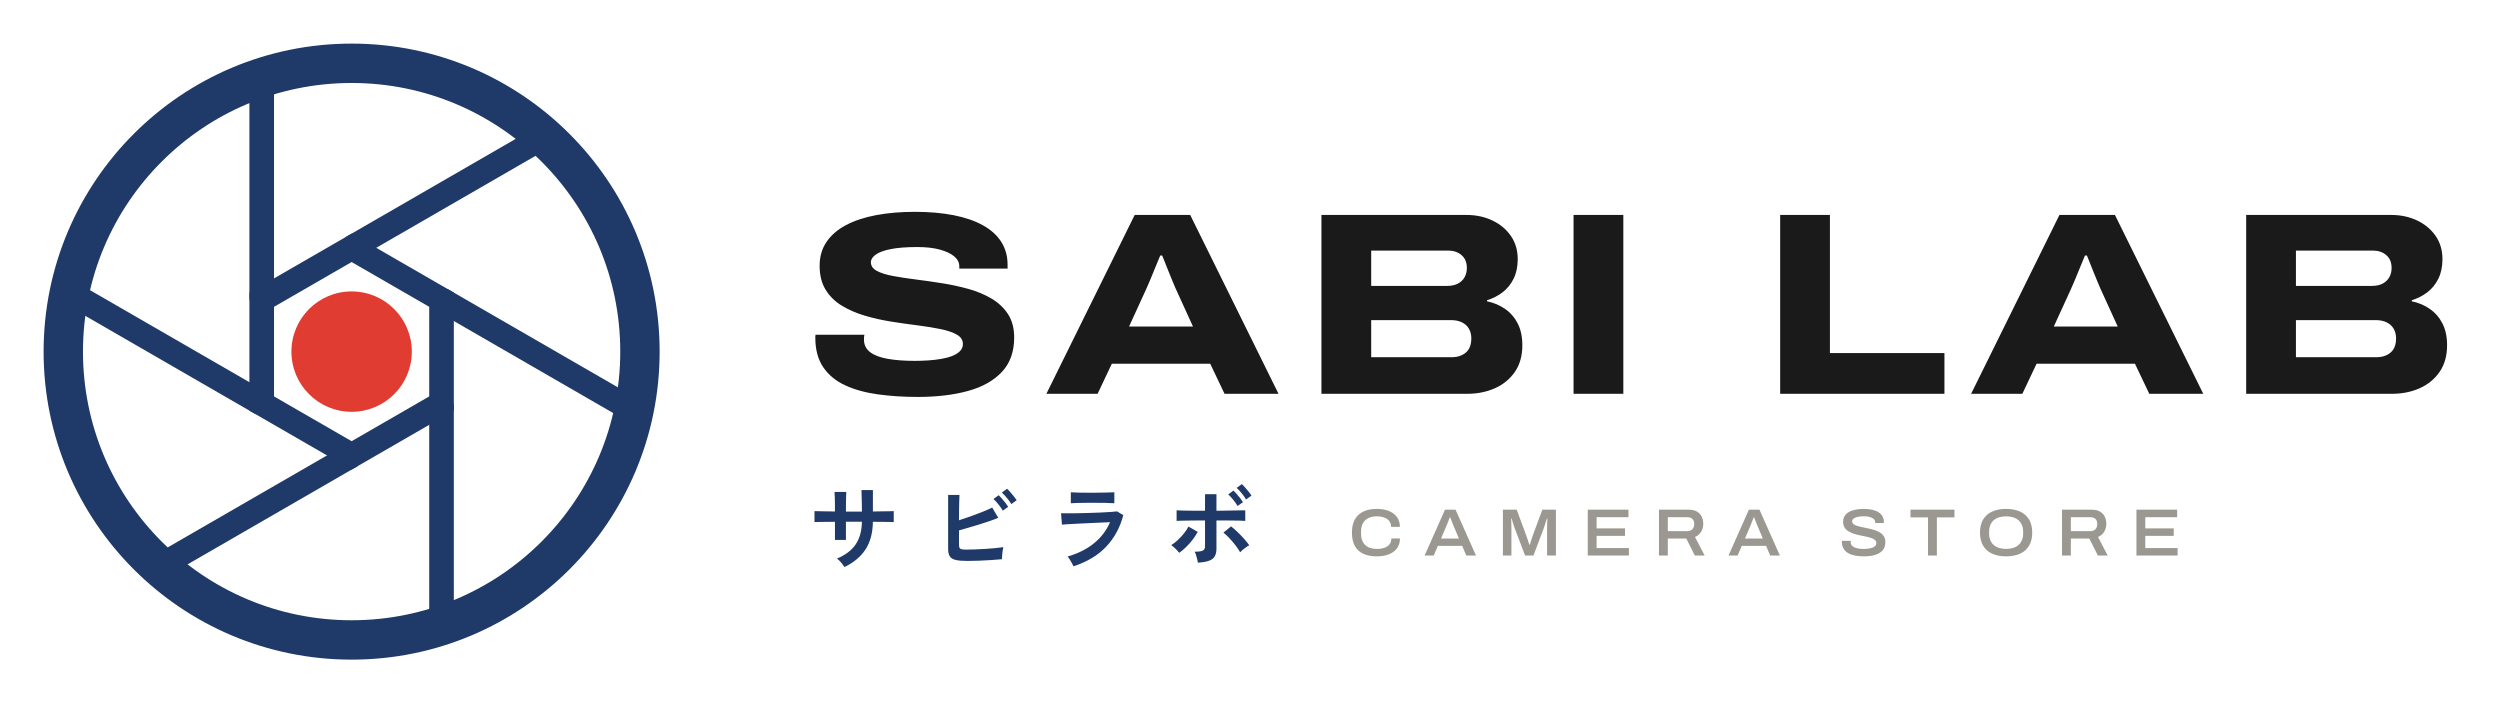
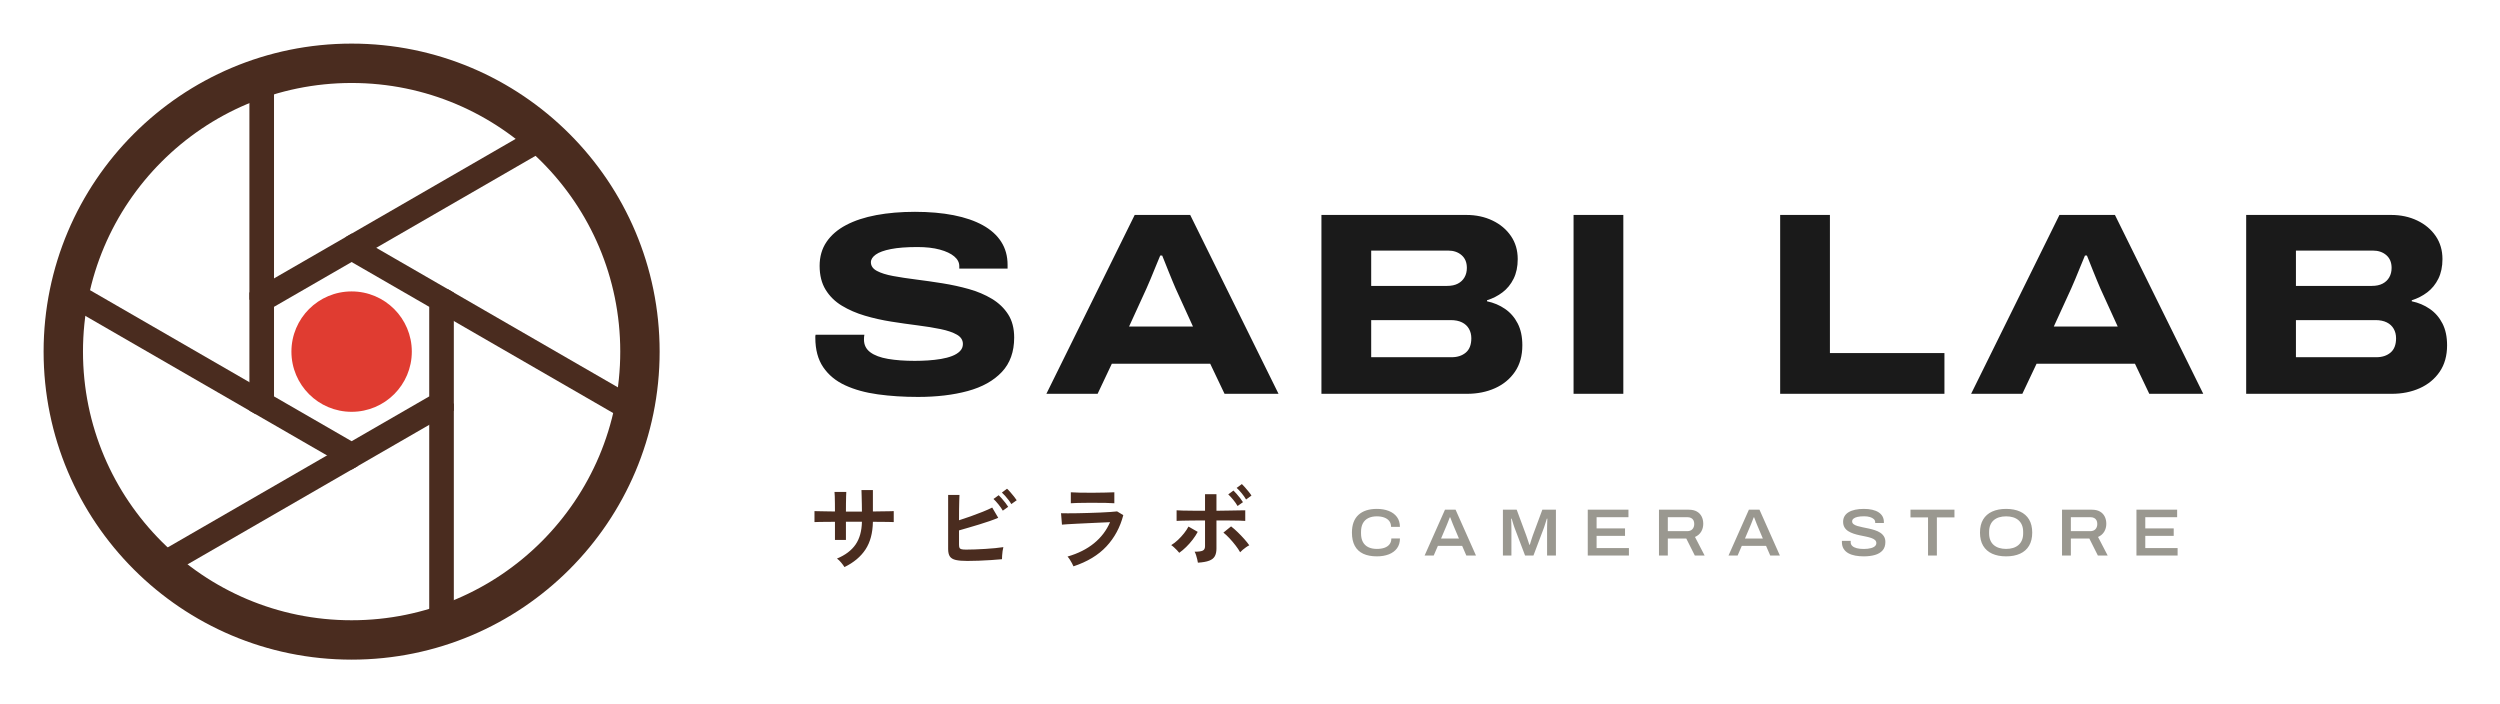
<svg xmlns="http://www.w3.org/2000/svg" viewBox="0 0 711 200">
-   <circle cx="100" cy="100" r="82" fill="none" stroke="#1F3A68" stroke-width="11.2" />
+   <circle cx="100" cy="100" r="82" fill="none" stroke="#4A2C1F" stroke-width="11.2" />
  <clipPath id="apc100100">
    <circle cx="100" cy="100" r="82" />
  </clipPath>
  <g clip-path="url(#apc100100)">
-     <line x1="100.00" y1="70.48" x2="154.69" y2="38.90" stroke="#1F3A68" stroke-width="7" stroke-linecap="butt" />
-     <line x1="125.57" y1="85.24" x2="180.26" y2="116.82" stroke="#1F3A68" stroke-width="7" stroke-linecap="butt" />
-     <line x1="125.57" y1="114.76" x2="125.57" y2="177.91" stroke="#1F3A68" stroke-width="7" stroke-linecap="butt" />
-     <line x1="100.00" y1="129.52" x2="45.31" y2="161.10" stroke="#1F3A68" stroke-width="7" stroke-linecap="butt" />
-     <line x1="74.43" y1="114.76" x2="19.74" y2="83.18" stroke="#1F3A68" stroke-width="7" stroke-linecap="butt" />
-     <line x1="74.43" y1="85.24" x2="74.43" y2="22.09" stroke="#1F3A68" stroke-width="7" stroke-linecap="butt" />
+     <line x1="100.00" y1="70.48" x2="154.69" y2="38.90" stroke="#4A2C1F" stroke-width="7" stroke-linecap="butt" />
+     <line x1="125.57" y1="85.24" x2="180.26" y2="116.82" stroke="#4A2C1F" stroke-width="7" stroke-linecap="butt" />
+     <line x1="125.57" y1="114.76" x2="125.57" y2="177.91" stroke="#4A2C1F" stroke-width="7" stroke-linecap="butt" />
+     <line x1="100.00" y1="129.52" x2="45.31" y2="161.10" stroke="#4A2C1F" stroke-width="7" stroke-linecap="butt" />
+     <line x1="74.43" y1="114.76" x2="19.74" y2="83.18" stroke="#4A2C1F" stroke-width="7" stroke-linecap="butt" />
+     <line x1="74.43" y1="85.24" x2="74.43" y2="22.09" stroke="#4A2C1F" stroke-width="7" stroke-linecap="butt" />
  </g>
-   <polygon points="100.00,70.48 125.57,85.24 125.57,114.76 100.00,129.52 74.43,114.76 74.43,85.24" fill="none" stroke="#1F3A68" stroke-width="7" />
+   <polygon points="100.00,70.48 125.57,85.24 125.57,114.76 100.00,129.52 74.43,114.76 74.43,85.24" fill="none" stroke="#4A2C1F" stroke-width="7" />
  <circle cx="100" cy="100" r="17.12" fill="#E03C31" />
  <path d="M261.068 112.888Q254.96 112.888 249.653 112.154Q244.346 111.421 240.358 109.577Q236.37 107.734 234.124 104.432Q231.877 101.13 231.877 96.024Q231.877 95.876 231.877 95.639Q231.877 95.401 231.951 95.192H245.832Q245.758 95.488 245.737 95.834Q245.715 96.18 245.715 96.576Q245.715 98.839 247.499 100.175Q249.283 101.511 252.555 102.07Q255.827 102.629 260.174 102.629Q262.014 102.629 263.922 102.506Q265.83 102.382 267.599 102.088Q269.368 101.794 270.775 101.251Q272.183 100.707 273.016 99.861Q273.849 99.015 273.849 97.835Q273.849 96.156 272.141 95.177Q270.433 94.198 267.518 93.596Q264.604 92.993 260.981 92.536Q257.357 92.079 253.475 91.466Q249.592 90.852 245.968 89.779Q242.345 88.706 239.431 86.943Q236.516 85.18 234.808 82.402Q233.1 79.625 233.1 75.611Q233.1 71.693 235.061 68.802Q237.023 65.911 240.628 64.009Q244.233 62.106 249.218 61.175Q254.202 60.243 260.217 60.243Q266.337 60.243 271.21 61.203Q276.084 62.163 279.513 64.056Q282.942 65.949 284.749 68.773Q286.556 71.596 286.556 75.323V76.385H272.823V75.698Q272.823 74.131 271.383 72.919Q269.944 71.707 267.276 70.982Q264.609 70.258 260.914 70.258Q256.319 70.258 253.387 70.832Q250.454 71.406 249.068 72.4Q247.682 73.395 247.682 74.587Q247.682 76.136 249.391 77.049Q251.099 77.963 254.013 78.501Q256.927 79.038 260.551 79.495Q264.175 79.952 268.057 80.572Q271.94 81.192 275.563 82.213Q279.187 83.233 282.101 84.988Q285.015 86.742 286.724 89.415Q288.432 92.088 288.432 95.997Q288.432 102.07 284.921 105.796Q281.41 109.523 275.235 111.205Q269.06 112.888 261.068 112.888ZM297.589 112.0 322.709 61.131H338.493L363.613 112.0H348.26L344.183 103.442H316.205L312.159 112.0ZM321.103 92.873H339.285L334.343 82.03Q334.034 81.308 333.468 79.961Q332.903 78.615 332.307 77.118Q331.711 75.621 331.217 74.385Q330.723 73.148 330.527 72.677H329.966Q329.391 74.065 328.647 75.867Q327.903 77.669 327.218 79.353Q326.533 81.037 326.045 82.073ZM375.815 112.0V61.131H417.035Q421.155 61.131 424.471 62.722Q427.787 64.313 429.713 67.125Q431.64 69.937 431.64 73.681Q431.64 76.903 430.469 79.271Q429.298 81.639 427.32 83.138Q425.343 84.638 422.911 85.391V85.687Q425.757 86.279 428.036 87.852Q430.316 89.425 431.635 91.993Q432.954 94.562 432.954 98.197Q432.954 102.658 430.845 105.736Q428.736 108.813 425.175 110.407Q421.615 112.0 417.218 112.0ZM389.967 101.593H412.846Q415.311 101.593 416.878 100.272Q418.445 98.951 418.445 96.199Q418.445 94.705 417.779 93.523Q417.112 92.341 415.802 91.689Q414.493 91.037 412.585 91.037H389.967ZM389.967 81.311H411.575Q413.378 81.311 414.613 80.669Q415.847 80.027 416.511 78.869Q417.175 77.71 417.175 76.184Q417.175 73.861 415.671 72.562Q414.167 71.263 411.835 71.263H389.967ZM447.521 112.0V61.131H461.673V112.0ZM506.277 112.0V61.131H520.429V100.403H552.998V112.0ZM560.585 112.0 585.705 61.131H601.489L626.609 112.0H611.256L607.179 103.442H579.201L575.155 112.0ZM584.099 92.873H602.281L597.339 82.03Q597.03 81.308 596.464 79.961Q595.899 78.615 595.303 77.118Q594.707 75.621 594.213 74.385Q593.719 73.148 593.523 72.677H592.962Q592.387 74.065 591.643 75.867Q590.899 77.669 590.214 79.353Q589.529 81.037 589.041 82.073ZM638.811 112.0V61.131H680.031Q684.151 61.131 687.467 62.722Q690.783 64.313 692.709 67.125Q694.636 69.937 694.636 73.681Q694.636 76.903 693.465 79.271Q692.294 81.639 690.316 83.138Q688.339 84.638 685.907 85.391V85.687Q688.753 86.279 691.032 87.852Q693.312 89.425 694.631 91.993Q695.95 94.562 695.95 98.197Q695.95 102.658 693.841 105.736Q691.732 108.813 688.171 110.407Q684.611 112.0 680.214 112.0ZM652.963 101.593H675.842Q678.307 101.593 679.874 100.272Q681.441 98.951 681.441 96.199Q681.441 94.705 680.775 93.523Q680.108 92.341 678.798 91.689Q677.489 91.037 675.581 91.037H652.963ZM652.963 81.311H674.571Q676.374 81.311 677.609 80.669Q678.843 80.027 679.507 78.869Q680.171 77.71 680.171 76.184Q680.171 73.861 678.667 72.562Q677.163 71.263 674.831 71.263H652.963Z" fill="#1A1A1A" />
-   <path d="M240.166 161.274Q239.828 160.728 239.23 160.0Q238.632 159.272 238.034 158.856Q241.596 157.374 243.325 154.865Q245.054 152.356 245.132 148.378H240.582V153.552H237.462V148.404Q236.188 148.404 235.005 148.417Q233.822 148.43 232.925 148.443Q232.028 148.456 231.638 148.482V145.362Q231.924 145.362 232.795 145.388Q233.666 145.414 234.901 145.427Q236.136 145.44 237.462 145.466Q237.462 144.27 237.449 143.152Q237.436 142.034 237.41 141.163Q237.384 140.292 237.332 139.902H240.686Q240.66 140.292 240.634 141.176Q240.608 142.06 240.595 143.191Q240.582 144.322 240.582 145.492H245.132Q245.132 144.582 245.106 143.412Q245.08 142.242 245.054 141.137Q245.028 140.032 245.002 139.382H248.252V145.466Q249.526 145.44 250.709 145.427Q251.892 145.414 252.815 145.401Q253.738 145.388 254.18 145.362V148.482Q253.764 148.456 252.841 148.443Q251.918 148.43 250.722 148.417Q249.526 148.404 248.252 148.404Q248.174 153.188 246.146 156.269Q244.118 159.35 240.166 161.274ZM275.11 159.532Q273.03 159.532 271.834 159.259Q270.638 158.986 270.144 158.258Q269.65 157.53 269.65 156.126V140.76H272.874Q272.848 141.384 272.809 142.515Q272.77 143.646 272.757 145.063Q272.744 146.48 272.744 147.962Q274.304 147.468 276.059 146.844Q277.814 146.22 279.439 145.57Q281.064 144.92 282.182 144.348L283.898 147.26Q282.806 147.728 281.415 148.209Q280.024 148.69 278.49 149.158Q276.956 149.626 275.474 150.055Q273.992 150.484 272.744 150.848V154.904Q272.744 155.502 272.887 155.801Q273.03 156.1 273.472 156.204Q273.914 156.308 274.772 156.308Q275.89 156.308 277.294 156.256Q278.698 156.204 280.18 156.113Q281.662 156.022 283.014 155.892Q284.366 155.762 285.354 155.606Q285.224 156.074 285.133 156.737Q285.042 157.4 285.003 158.037Q284.964 158.674 284.964 159.038Q283.586 159.168 281.844 159.285Q280.102 159.402 278.334 159.467Q276.566 159.532 275.11 159.532ZM285.198 145.232Q284.73 144.4 283.95 143.438Q283.17 142.476 282.546 141.904L284.028 140.838Q284.392 141.176 284.925 141.787Q285.458 142.398 285.965 143.048Q286.472 143.698 286.732 144.14ZM287.616 143.36Q287.304 142.814 286.836 142.203Q286.368 141.592 285.861 141.02Q285.354 140.448 284.938 140.084L286.394 138.992Q286.784 139.33 287.317 139.941Q287.85 140.552 288.357 141.189Q288.864 141.826 289.15 142.268ZM305.296 161.066Q305.14 160.702 304.867 160.182Q304.594 159.662 304.256 159.142Q303.918 158.622 303.606 158.284Q308.104 156.984 311.146 154.501Q314.188 152.018 315.696 148.508Q314.396 148.56 312.745 148.638Q311.094 148.716 309.391 148.794Q307.688 148.872 306.167 148.95Q304.646 149.028 303.541 149.093Q302.436 149.158 302.02 149.21L301.76 145.96Q302.436 145.986 303.684 145.986Q304.932 145.986 306.492 145.96Q308.052 145.934 309.716 145.882Q311.38 145.83 312.953 145.765Q314.526 145.7 315.774 145.609Q317.022 145.518 317.698 145.44L319.466 146.506Q318.114 151.706 314.656 155.411Q311.198 159.116 305.296 161.066ZM304.542 143.126V140.006Q305.53 140.084 307.116 140.11Q308.702 140.136 310.782 140.136Q312.784 140.136 314.37 140.084Q315.956 140.032 316.918 140.006V143.126Q315.93 143.048 314.435 143.022Q312.94 142.996 310.782 142.996Q309.612 142.996 308.403 143.009Q307.194 143.022 306.167 143.048Q305.14 143.074 304.542 143.126ZM340.682 160.026Q340.63 159.636 340.487 159.051Q340.344 158.466 340.162 157.881Q339.98 157.296 339.746 156.906Q341.462 156.906 342.086 156.581Q342.71 156.256 342.71 155.372V148.014Q341.514 148.014 340.227 148.027Q338.94 148.04 337.783 148.053Q336.626 148.066 335.781 148.092Q334.936 148.118 334.624 148.144V145.128Q335.144 145.18 336.405 145.206Q337.666 145.232 339.33 145.245Q340.994 145.258 342.71 145.258V140.552H345.96V145.258Q347.702 145.232 349.418 145.206Q351.134 145.18 352.421 145.154Q353.708 145.128 354.15 145.128V148.144Q353.682 148.092 352.434 148.066Q351.186 148.04 349.496 148.027Q347.806 148.014 345.96 148.014V156.022Q345.96 157.322 345.505 158.167Q345.05 159.012 343.906 159.454Q342.762 159.896 340.682 160.026ZM335.378 157.218Q335.144 156.906 334.728 156.477Q334.312 156.048 333.87 155.645Q333.428 155.242 333.09 155.034Q334.078 154.436 335.014 153.552Q335.95 152.668 336.743 151.667Q337.536 150.666 338.004 149.756L340.63 151.264Q340.058 152.356 339.187 153.487Q338.316 154.618 337.328 155.58Q336.34 156.542 335.378 157.218ZM352.694 157.062Q352.226 156.204 351.407 155.138Q350.588 154.072 349.665 153.084Q348.742 152.096 347.936 151.472L350.12 149.704Q351.004 150.38 351.992 151.342Q352.98 152.304 353.864 153.292Q354.748 154.28 355.294 155.086Q354.904 155.268 354.397 155.619Q353.89 155.97 353.435 156.36Q352.98 156.75 352.694 157.062ZM354.384 142.06Q353.916 141.228 353.136 140.279Q352.356 139.33 351.706 138.758L353.188 137.666Q353.552 138.004 354.085 138.615Q354.618 139.226 355.138 139.863Q355.658 140.5 355.918 140.942ZM351.966 143.906Q351.498 143.074 350.718 142.125Q349.938 141.176 349.314 140.604L350.796 139.512Q351.16 139.85 351.693 140.461Q352.226 141.072 352.733 141.722Q353.24 142.372 353.5 142.814Z" fill="#1F3A68" />
+   <path d="M240.166 161.274Q239.828 160.728 239.23 160.0Q238.632 159.272 238.034 158.856Q241.596 157.374 243.325 154.865Q245.054 152.356 245.132 148.378H240.582V153.552H237.462V148.404Q236.188 148.404 235.005 148.417Q233.822 148.43 232.925 148.443Q232.028 148.456 231.638 148.482V145.362Q231.924 145.362 232.795 145.388Q233.666 145.414 234.901 145.427Q236.136 145.44 237.462 145.466Q237.462 144.27 237.449 143.152Q237.436 142.034 237.41 141.163Q237.384 140.292 237.332 139.902H240.686Q240.66 140.292 240.634 141.176Q240.608 142.06 240.595 143.191Q240.582 144.322 240.582 145.492H245.132Q245.132 144.582 245.106 143.412Q245.08 142.242 245.054 141.137Q245.028 140.032 245.002 139.382H248.252V145.466Q249.526 145.44 250.709 145.427Q251.892 145.414 252.815 145.401Q253.738 145.388 254.18 145.362V148.482Q253.764 148.456 252.841 148.443Q251.918 148.43 250.722 148.417Q249.526 148.404 248.252 148.404Q248.174 153.188 246.146 156.269Q244.118 159.35 240.166 161.274ZM275.11 159.532Q273.03 159.532 271.834 159.259Q270.638 158.986 270.144 158.258Q269.65 157.53 269.65 156.126V140.76H272.874Q272.848 141.384 272.809 142.515Q272.77 143.646 272.757 145.063Q272.744 146.48 272.744 147.962Q274.304 147.468 276.059 146.844Q277.814 146.22 279.439 145.57Q281.064 144.92 282.182 144.348L283.898 147.26Q282.806 147.728 281.415 148.209Q280.024 148.69 278.49 149.158Q276.956 149.626 275.474 150.055Q273.992 150.484 272.744 150.848V154.904Q272.744 155.502 272.887 155.801Q273.03 156.1 273.472 156.204Q273.914 156.308 274.772 156.308Q275.89 156.308 277.294 156.256Q278.698 156.204 280.18 156.113Q281.662 156.022 283.014 155.892Q284.366 155.762 285.354 155.606Q285.224 156.074 285.133 156.737Q285.042 157.4 285.003 158.037Q284.964 158.674 284.964 159.038Q283.586 159.168 281.844 159.285Q280.102 159.402 278.334 159.467Q276.566 159.532 275.11 159.532ZM285.198 145.232Q284.73 144.4 283.95 143.438Q283.17 142.476 282.546 141.904L284.028 140.838Q284.392 141.176 284.925 141.787Q285.458 142.398 285.965 143.048Q286.472 143.698 286.732 144.14ZM287.616 143.36Q287.304 142.814 286.836 142.203Q286.368 141.592 285.861 141.02Q285.354 140.448 284.938 140.084L286.394 138.992Q286.784 139.33 287.317 139.941Q287.85 140.552 288.357 141.189Q288.864 141.826 289.15 142.268ZM305.296 161.066Q305.14 160.702 304.867 160.182Q304.594 159.662 304.256 159.142Q303.918 158.622 303.606 158.284Q308.104 156.984 311.146 154.501Q314.188 152.018 315.696 148.508Q314.396 148.56 312.745 148.638Q311.094 148.716 309.391 148.794Q307.688 148.872 306.167 148.95Q304.646 149.028 303.541 149.093Q302.436 149.158 302.02 149.21L301.76 145.96Q302.436 145.986 303.684 145.986Q304.932 145.986 306.492 145.96Q308.052 145.934 309.716 145.882Q311.38 145.83 312.953 145.765Q314.526 145.7 315.774 145.609Q317.022 145.518 317.698 145.44L319.466 146.506Q318.114 151.706 314.656 155.411Q311.198 159.116 305.296 161.066ZM304.542 143.126V140.006Q305.53 140.084 307.116 140.11Q308.702 140.136 310.782 140.136Q312.784 140.136 314.37 140.084Q315.956 140.032 316.918 140.006V143.126Q315.93 143.048 314.435 143.022Q312.94 142.996 310.782 142.996Q309.612 142.996 308.403 143.009Q307.194 143.022 306.167 143.048Q305.14 143.074 304.542 143.126ZM340.682 160.026Q340.63 159.636 340.487 159.051Q340.344 158.466 340.162 157.881Q339.98 157.296 339.746 156.906Q341.462 156.906 342.086 156.581Q342.71 156.256 342.71 155.372V148.014Q341.514 148.014 340.227 148.027Q338.94 148.04 337.783 148.053Q336.626 148.066 335.781 148.092Q334.936 148.118 334.624 148.144V145.128Q335.144 145.18 336.405 145.206Q337.666 145.232 339.33 145.245Q340.994 145.258 342.71 145.258V140.552H345.96V145.258Q347.702 145.232 349.418 145.206Q351.134 145.18 352.421 145.154Q353.708 145.128 354.15 145.128V148.144Q353.682 148.092 352.434 148.066Q351.186 148.04 349.496 148.027Q347.806 148.014 345.96 148.014V156.022Q345.96 157.322 345.505 158.167Q345.05 159.012 343.906 159.454Q342.762 159.896 340.682 160.026ZM335.378 157.218Q335.144 156.906 334.728 156.477Q334.312 156.048 333.87 155.645Q333.428 155.242 333.09 155.034Q334.078 154.436 335.014 153.552Q335.95 152.668 336.743 151.667Q337.536 150.666 338.004 149.756L340.63 151.264Q340.058 152.356 339.187 153.487Q338.316 154.618 337.328 155.58Q336.34 156.542 335.378 157.218ZM352.694 157.062Q352.226 156.204 351.407 155.138Q350.588 154.072 349.665 153.084Q348.742 152.096 347.936 151.472L350.12 149.704Q351.004 150.38 351.992 151.342Q352.98 152.304 353.864 153.292Q354.748 154.28 355.294 155.086Q354.904 155.268 354.397 155.619Q353.89 155.97 353.435 156.36Q352.98 156.75 352.694 157.062ZM354.384 142.06Q353.916 141.228 353.136 140.279Q352.356 139.33 351.706 138.758L353.188 137.666Q353.552 138.004 354.085 138.615Q354.618 139.226 355.138 139.863Q355.658 140.5 355.918 140.942ZM351.966 143.906Q351.498 143.074 350.718 142.125Q349.938 141.176 349.314 140.604L350.796 139.512Q351.16 139.85 351.693 140.461Q352.226 141.072 352.733 141.722Q353.24 142.372 353.5 142.814Z" fill="#4A2C1F" />
  <path d="M391.59 158.228Q389.294 158.228 387.707 157.49Q386.121 156.752 385.306 155.25Q384.49 153.749 384.49 151.475Q384.49 148.141 386.338 146.435Q388.185 144.73 391.58 144.73Q393.481 144.73 394.961 145.311Q396.441 145.891 397.288 147.027Q398.135 148.163 398.135 149.85H395.619Q395.619 148.856 395.108 148.19Q394.596 147.524 393.686 147.186Q392.777 146.848 391.57 146.848Q390.146 146.848 389.138 147.35Q388.13 147.851 387.603 148.831Q387.077 149.81 387.077 151.253V151.697Q387.077 153.157 387.604 154.139Q388.132 155.12 389.141 155.615Q390.15 156.11 391.586 156.11Q392.843 156.11 393.764 155.779Q394.685 155.448 395.191 154.782Q395.698 154.116 395.698 153.134H398.144Q398.144 154.807 397.303 155.943Q396.462 157.078 394.986 157.653Q393.51 158.228 391.59 158.228ZM405.157 158.0 410.951 144.958H413.968L419.771 158.0H417.026L415.834 155.239H408.936L407.745 158.0ZM409.838 153.154H414.922L413.44 149.655Q413.354 149.456 413.213 149.11Q413.072 148.764 412.924 148.376Q412.777 147.988 412.645 147.645Q412.514 147.302 412.447 147.128H412.322Q412.178 147.51 411.985 148.005Q411.793 148.501 411.615 148.951Q411.437 149.4 411.321 149.663ZM427.428 158.0V144.958H431.348L434.046 152.232Q434.169 152.568 434.332 153.059Q434.495 153.55 434.66 154.045Q434.826 154.54 434.944 154.929H435.083Q435.185 154.581 435.333 154.106Q435.481 153.631 435.643 153.133Q435.805 152.635 435.943 152.241L438.641 144.958H442.503V158.0H439.989V150.585Q439.989 150.005 440.003 149.374Q440.017 148.744 440.039 148.231Q440.061 147.719 440.069 147.504H439.919Q439.85 147.737 439.7 148.207Q439.551 148.678 439.392 149.192Q439.233 149.706 439.1 150.087L436.11 158.0H433.733L430.735 150.096Q430.593 149.715 430.443 149.245Q430.293 148.775 430.161 148.309Q430.028 147.843 429.925 147.504H429.774Q429.792 147.878 429.806 148.42Q429.819 148.963 429.833 149.531Q429.846 150.099 429.846 150.585V158.0ZM451.558 158.0V144.958H463.132V147.085H454.072V150.281H462.157V152.408H454.072V155.873H463.265V158.0ZM471.812 158.0V144.958H480.285Q481.681 144.958 482.59 145.479Q483.499 146 483.953 146.907Q484.407 147.814 484.407 148.981Q484.407 150.213 483.815 151.206Q483.224 152.2 482.055 152.712L484.8 158.0H482.01L479.581 153.163H474.326V158.0ZM474.326 151.063H479.837Q480.796 151.063 481.319 150.501Q481.842 149.94 481.842 149.005Q481.842 148.392 481.613 147.965Q481.384 147.537 480.938 147.311Q480.491 147.085 479.837 147.085H474.326ZM491.588 158.0 497.382 144.958H500.399L506.202 158.0H503.457L502.265 155.239H495.367L494.176 158.0ZM496.269 153.154H501.353L499.871 149.655Q499.785 149.456 499.644 149.11Q499.503 148.764 499.355 148.376Q499.208 147.988 499.076 147.645Q498.945 147.302 498.878 147.128H498.753Q498.609 147.51 498.416 148.005Q498.224 148.501 498.046 148.951Q497.868 149.4 497.752 149.663ZM530.053 158.228Q528.79 158.228 527.66 158.023Q526.531 157.817 525.671 157.339Q524.811 156.86 524.323 156.074Q523.834 155.287 523.834 154.125Q523.834 154.043 523.839 153.957Q523.844 153.87 523.853 153.818H526.362Q526.352 153.879 526.342 153.988Q526.333 154.096 526.333 154.205Q526.333 154.84 526.784 155.269Q527.236 155.697 528.076 155.912Q528.916 156.126 530.044 156.126Q530.63 156.126 531.163 156.064Q531.697 156.002 532.146 155.878Q532.595 155.753 532.93 155.556Q533.265 155.359 533.448 155.087Q533.631 154.814 533.631 154.467Q533.631 153.917 533.235 153.571Q532.838 153.225 532.165 152.996Q531.492 152.768 530.647 152.595Q529.803 152.423 528.906 152.237Q528.009 152.051 527.164 151.77Q526.32 151.488 525.647 151.066Q524.973 150.644 524.577 149.987Q524.181 149.329 524.181 148.386Q524.181 147.499 524.581 146.815Q524.98 146.131 525.748 145.666Q526.516 145.202 527.608 144.966Q528.699 144.73 530.082 144.73Q531.417 144.73 532.474 144.974Q533.53 145.218 534.268 145.696Q535.005 146.175 535.39 146.87Q535.775 147.566 535.775 148.47V148.739H533.303V148.501Q533.303 147.995 532.902 147.625Q532.501 147.255 531.794 147.043Q531.087 146.831 530.161 146.831Q529.012 146.831 528.254 147.009Q527.497 147.187 527.122 147.511Q526.747 147.835 526.747 148.273Q526.747 148.754 527.143 149.066Q527.54 149.378 528.213 149.583Q528.887 149.788 529.731 149.955Q530.576 150.122 531.472 150.317Q532.369 150.512 533.214 150.786Q534.058 151.06 534.732 151.493Q535.405 151.926 535.802 152.573Q536.198 153.22 536.198 154.148Q536.198 155.626 535.414 156.526Q534.629 157.426 533.243 157.827Q531.858 158.228 530.053 158.228ZM548.332 158.0V147.151H543.342V144.958H555.847V147.151H550.846V158.0ZM570.532 158.228Q568.239 158.228 566.569 157.469Q564.899 156.71 564.004 155.205Q563.109 153.7 563.109 151.479Q563.109 149.239 564.004 147.743Q564.899 146.248 566.569 145.489Q568.239 144.73 570.532 144.73Q572.847 144.73 574.51 145.489Q576.173 146.248 577.068 147.743Q577.963 149.239 577.963 151.479Q577.963 153.7 577.068 155.205Q576.173 156.71 574.51 157.469Q572.847 158.228 570.532 158.228ZM570.537 156.11Q571.638 156.11 572.527 155.832Q573.416 155.553 574.054 155.003Q574.692 154.453 575.039 153.622Q575.385 152.792 575.385 151.691V151.267Q575.385 150.16 575.039 149.329Q574.692 148.497 574.054 147.947Q573.416 147.397 572.527 147.122Q571.638 146.848 570.537 146.848Q569.435 146.848 568.546 147.122Q567.657 147.397 567.018 147.947Q566.38 148.497 566.042 149.329Q565.704 150.16 565.704 151.267V151.691Q565.704 152.792 566.042 153.622Q566.38 154.453 567.019 155.003Q567.657 155.553 568.546 155.832Q569.435 156.11 570.537 156.11ZM586.439 158.0V144.958H594.912Q596.308 144.958 597.217 145.479Q598.126 146 598.58 146.907Q599.034 147.814 599.034 148.981Q599.034 150.213 598.442 151.206Q597.851 152.2 596.682 152.712L599.427 158.0H596.637L594.208 153.163H588.953V158.0ZM588.953 151.063H594.464Q595.423 151.063 595.946 150.501Q596.469 149.94 596.469 149.005Q596.469 148.392 596.24 147.965Q596.011 147.537 595.565 147.311Q595.118 147.085 594.464 147.085H588.953ZM607.605 158.0V144.958H619.179V147.085H610.119V150.281H618.204V152.408H610.119V155.873H619.312V158.0Z" fill="#9A9890" />
</svg>
